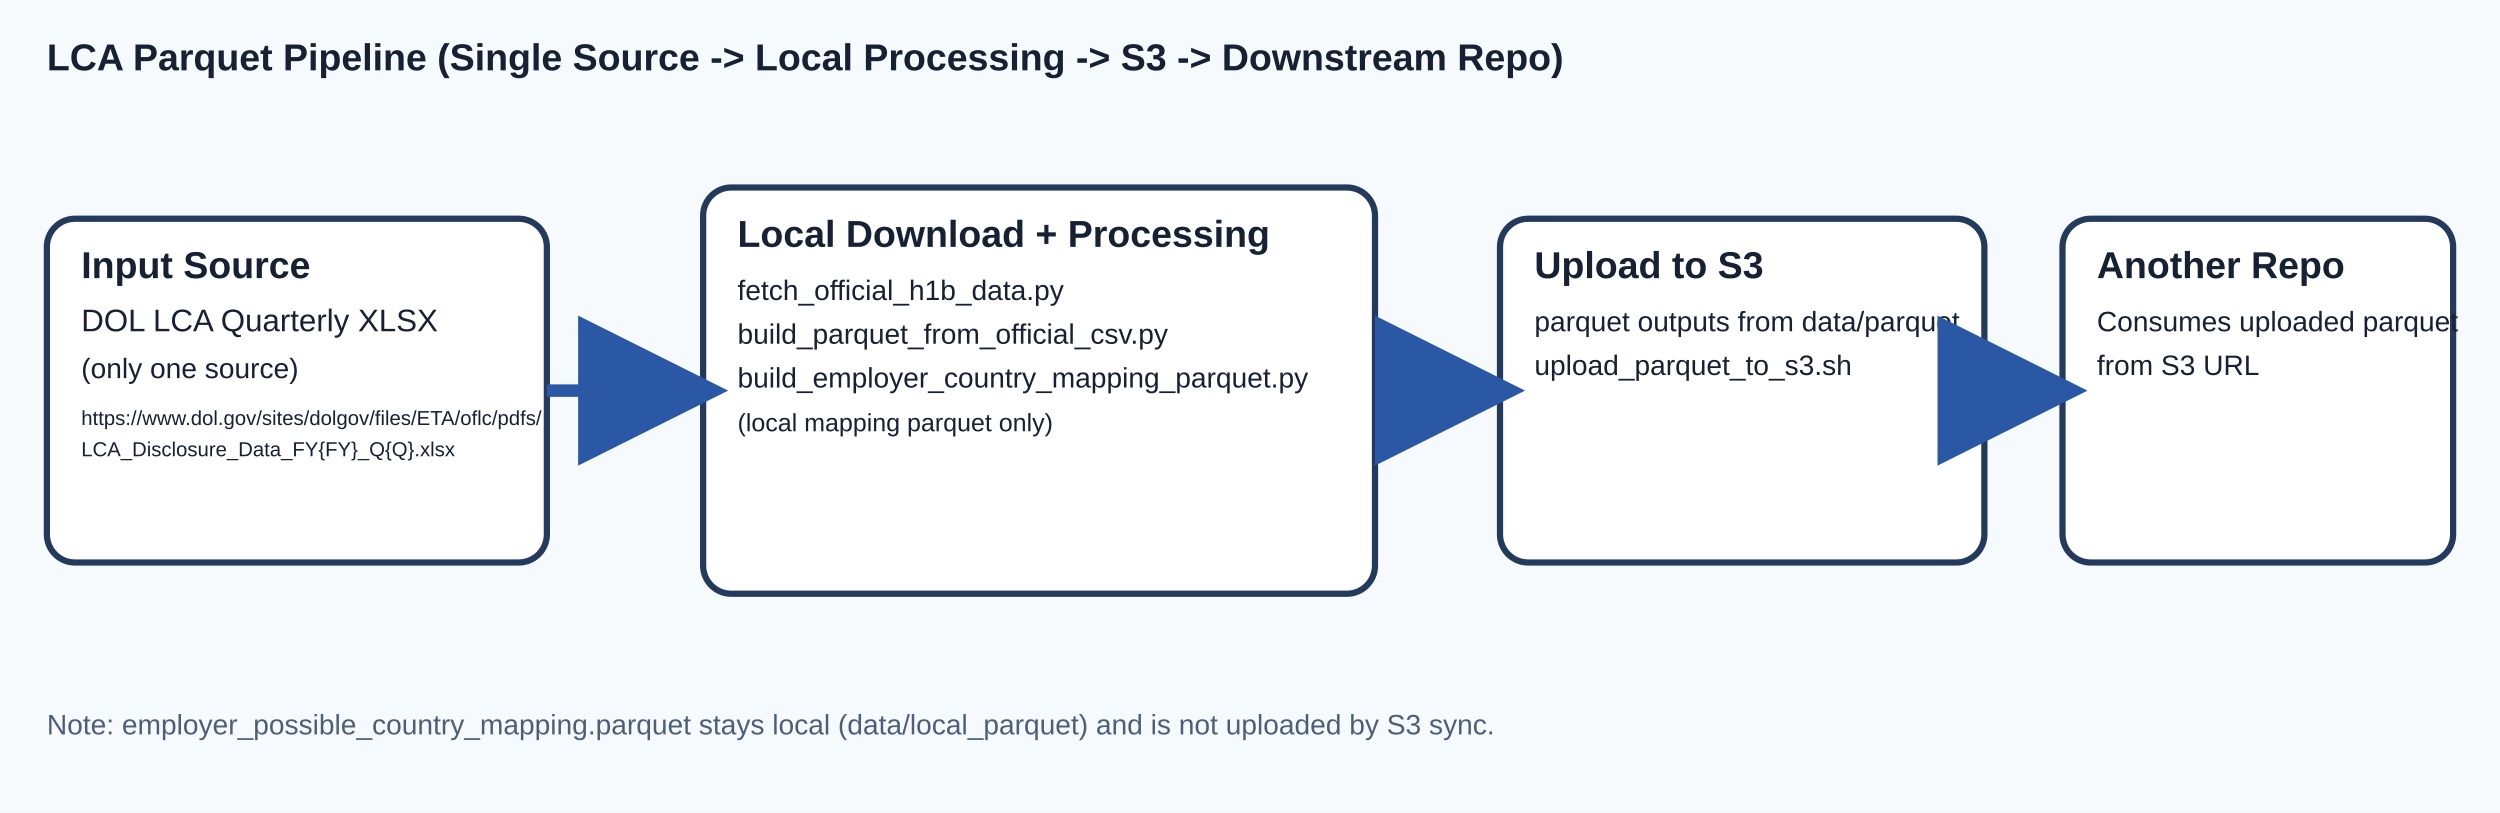
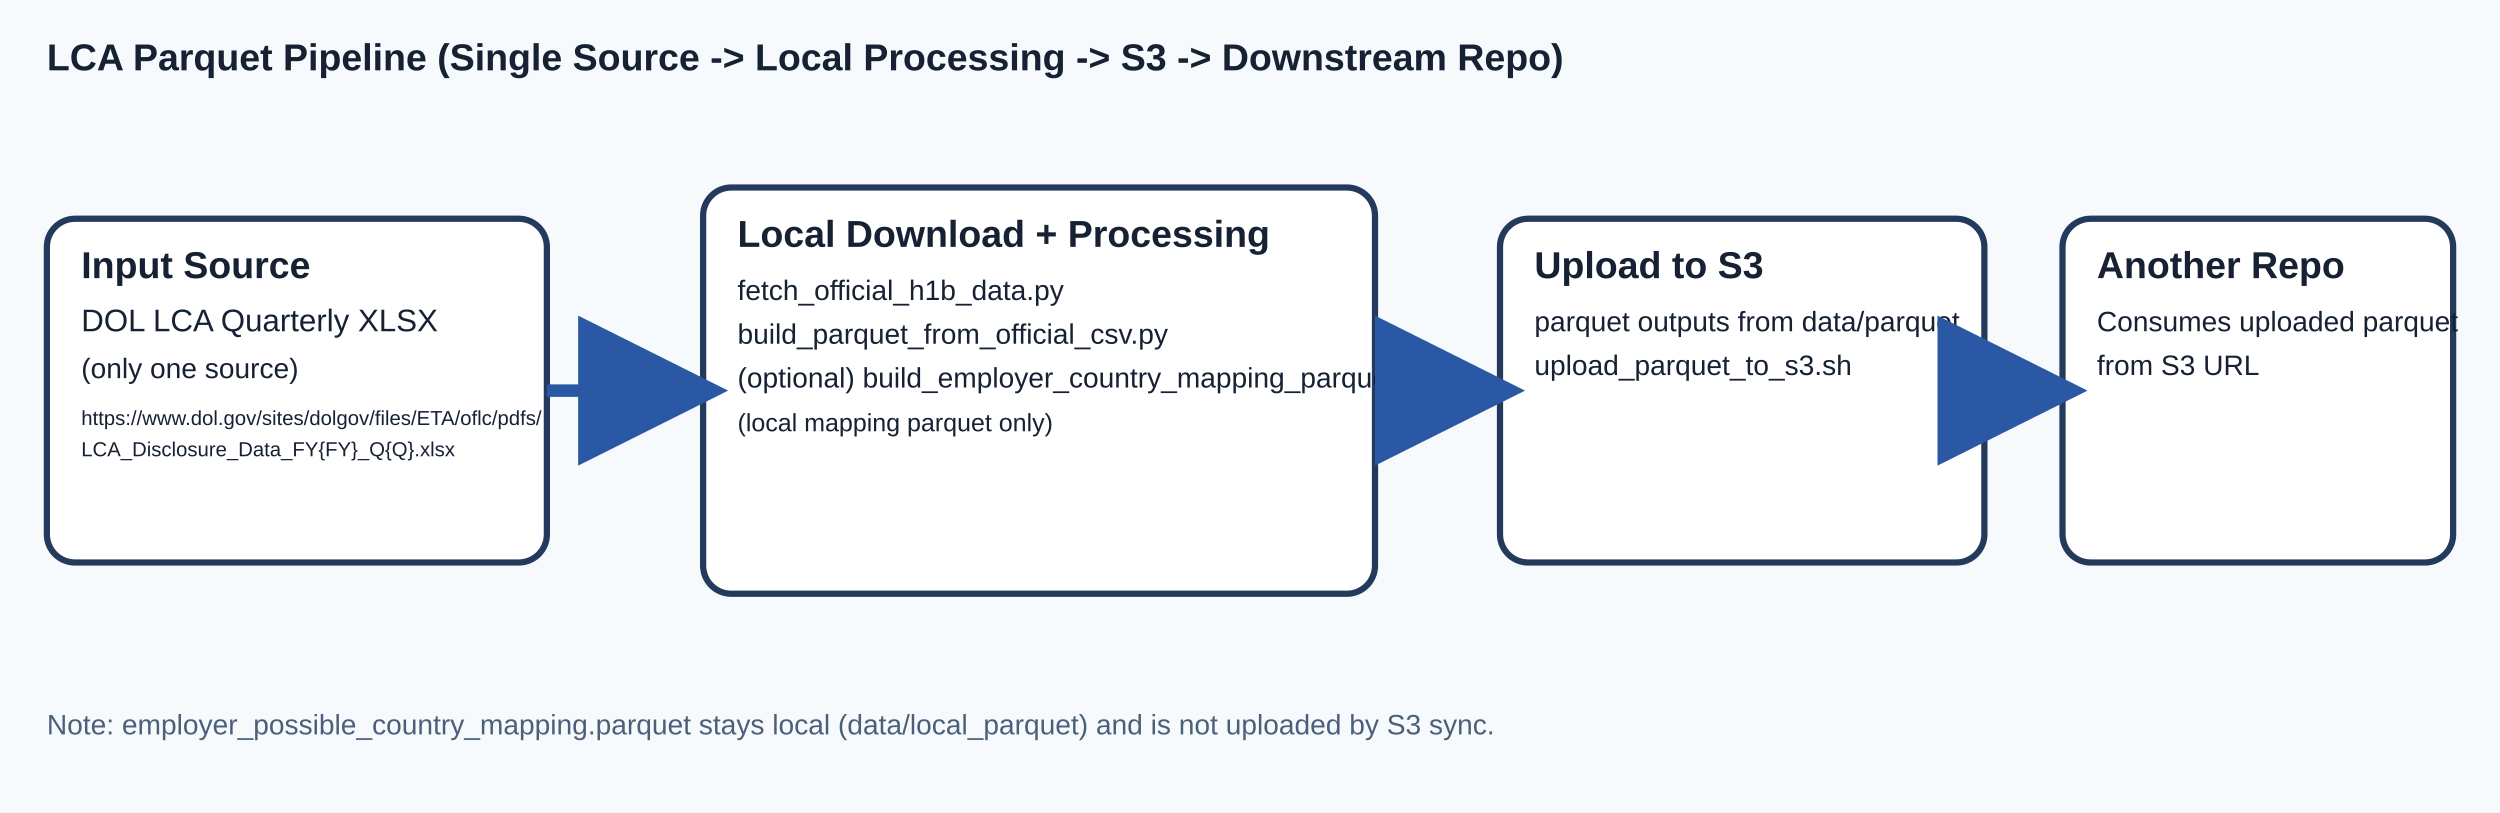
<svg xmlns="http://www.w3.org/2000/svg" width="1600" height="520" viewBox="0 0 1600 520">
  <rect width="1600" height="520" fill="#f7fafc" />
  <text x="30" y="45" font-size="24" font-family="Arial, Helvetica, sans-serif" fill="#162133" font-weight="bold">
    LCA Parquet Pipeline (Single Source -&gt; Local Processing -&gt; S3 -&gt; Downstream Repo)
  </text>
  <defs>
    <marker id="arrow" markerWidth="12" markerHeight="12" refX="10" refY="6" orient="auto" markerUnits="strokeWidth">
      <path d="M 0 0 L 12 6 L 0 12 z" fill="#2a58a5" />
    </marker>
  </defs>
  <rect x="30" y="140" rx="18" ry="18" width="320" height="220" fill="#ffffff" stroke="#243a5c" stroke-width="4" />
  <text x="52" y="178" font-size="24" font-family="Arial, Helvetica, sans-serif" fill="#162133" font-weight="bold">Input Source</text>
  <text x="52" y="212" font-size="20" font-family="Arial, Helvetica, sans-serif" fill="#162133">DOL LCA Quarterly XLSX</text>
  <text x="52" y="242" font-size="18" font-family="Arial, Helvetica, sans-serif" fill="#162133">(only one source)</text>
  <text x="52" y="272" font-size="13" font-family="Arial, Helvetica, sans-serif" fill="#162133">https://www.dol.gov/sites/dolgov/files/ETA/oflc/pdfs/</text>
  <text x="52" y="292" font-size="13" font-family="Arial, Helvetica, sans-serif" fill="#162133">LCA_Disclosure_Data_FY{FY}_Q{Q}.xlsx</text>
  <rect x="450" y="120" rx="18" ry="18" width="430" height="260" fill="#ffffff" stroke="#243a5c" stroke-width="4" />
  <text x="472" y="158" font-size="24" font-family="Arial, Helvetica, sans-serif" fill="#162133" font-weight="bold">Local Download + Processing</text>
  <text x="472" y="192" font-size="18" font-family="Arial, Helvetica, sans-serif" fill="#162133">fetch_official_h1b_data.py</text>
  <text x="472" y="220" font-size="18" font-family="Arial, Helvetica, sans-serif" fill="#162133">build_parquet_from_official_csv.py</text>
-   <text x="472" y="248" font-size="18" font-family="Arial, Helvetica, sans-serif" fill="#162133">build_employer_country_mapping_parquet.py</text>
+   <text x="472" y="248" font-size="18" font-family="Arial, Helvetica, sans-serif" fill="#162133">(optional) build_employer_country_mapping_parquet.py</text>
  <text x="472" y="276" font-size="16" font-family="Arial, Helvetica, sans-serif" fill="#162133">(local mapping parquet only)</text>
  <rect x="960" y="140" rx="18" ry="18" width="310" height="220" fill="#ffffff" stroke="#243a5c" stroke-width="4" />
  <text x="982" y="178" font-size="24" font-family="Arial, Helvetica, sans-serif" fill="#162133" font-weight="bold">Upload to S3</text>
  <text x="982" y="212" font-size="18" font-family="Arial, Helvetica, sans-serif" fill="#162133">parquet outputs from data/parquet</text>
  <text x="982" y="240" font-size="18" font-family="Arial, Helvetica, sans-serif" fill="#162133">upload_parquet_to_s3.sh</text>
  <rect x="1320" y="140" rx="18" ry="18" width="250" height="220" fill="#ffffff" stroke="#243a5c" stroke-width="4" />
  <text x="1342" y="178" font-size="24" font-family="Arial, Helvetica, sans-serif" fill="#162133" font-weight="bold">Another Repo</text>
  <text x="1342" y="212" font-size="18" font-family="Arial, Helvetica, sans-serif" fill="#162133">Consumes uploaded parquet</text>
  <text x="1342" y="240" font-size="18" font-family="Arial, Helvetica, sans-serif" fill="#162133">from S3 URL</text>
  <line x1="350" y1="250" x2="450" y2="250" stroke="#2a58a5" stroke-width="8" marker-end="url(#arrow)" />
  <line x1="880" y1="250" x2="960" y2="250" stroke="#2a58a5" stroke-width="8" marker-end="url(#arrow)" />
  <line x1="1270" y1="250" x2="1320" y2="250" stroke="#2a58a5" stroke-width="8" marker-end="url(#arrow)" />
  <text x="30" y="470" font-size="18" font-family="Arial, Helvetica, sans-serif" fill="#4c5f7a">
    Note: employer_possible_country_mapping.parquet stays local (data/local_parquet) and is not uploaded by S3 sync.
  </text>
</svg>
